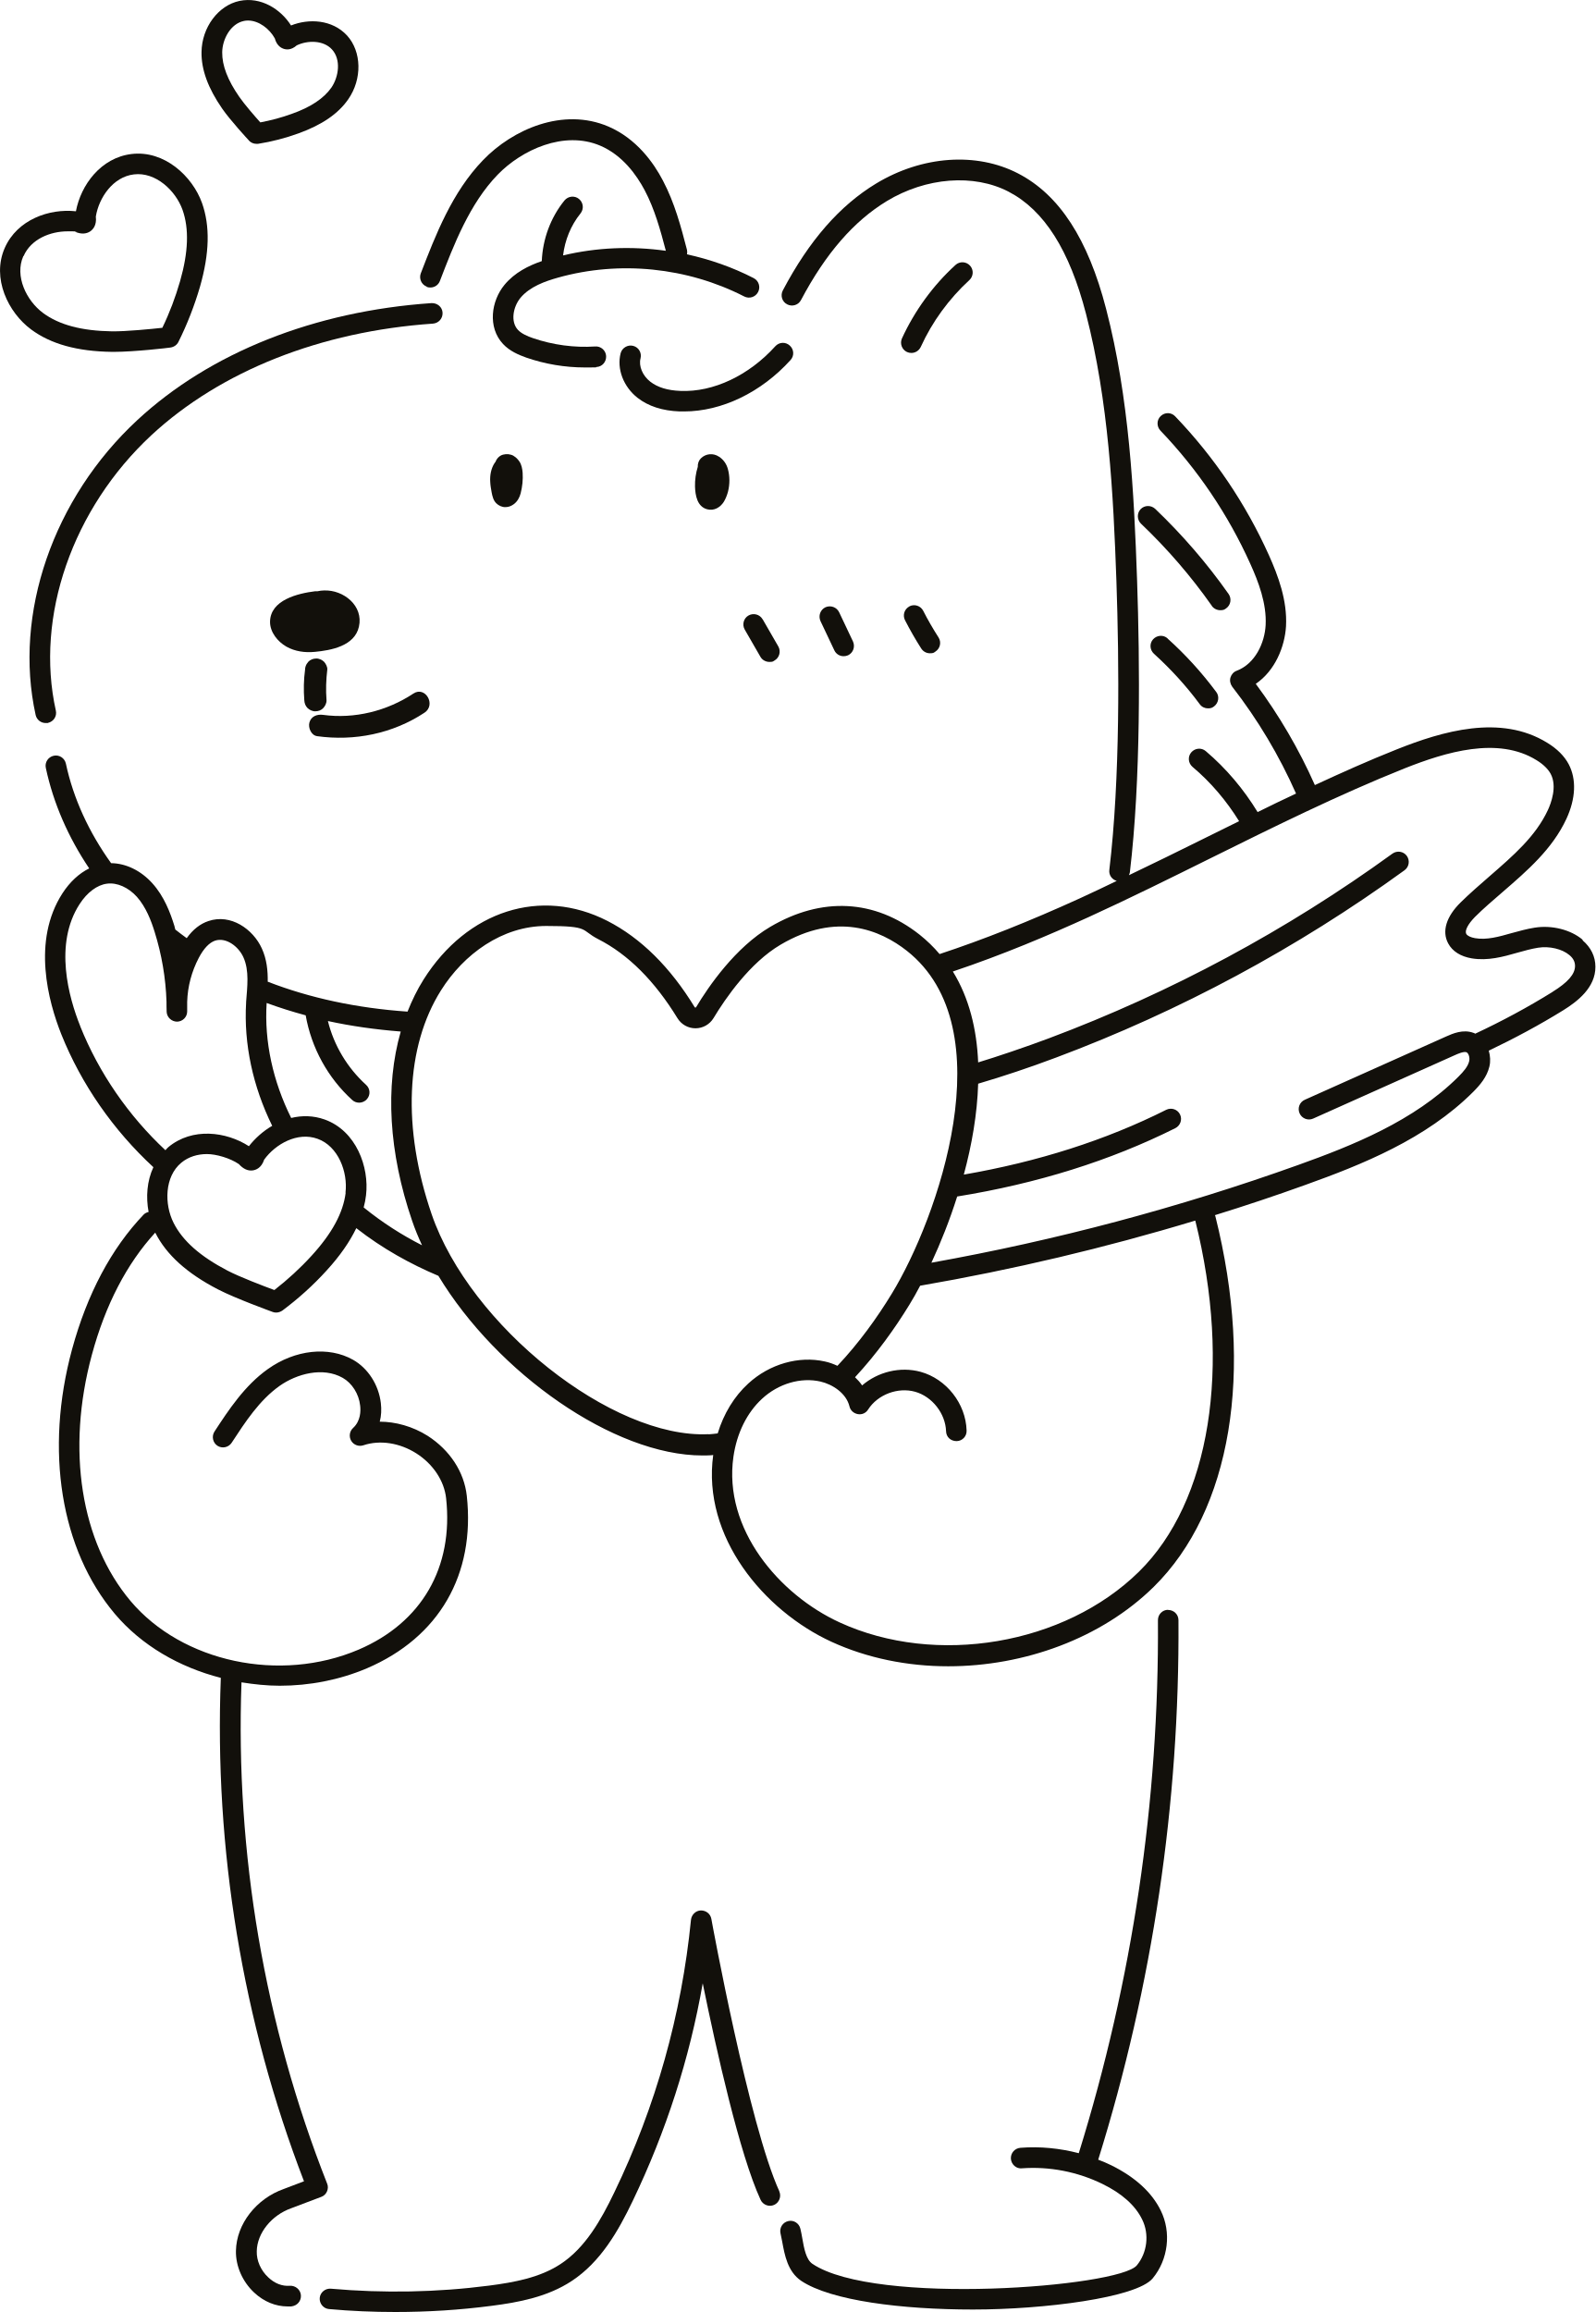
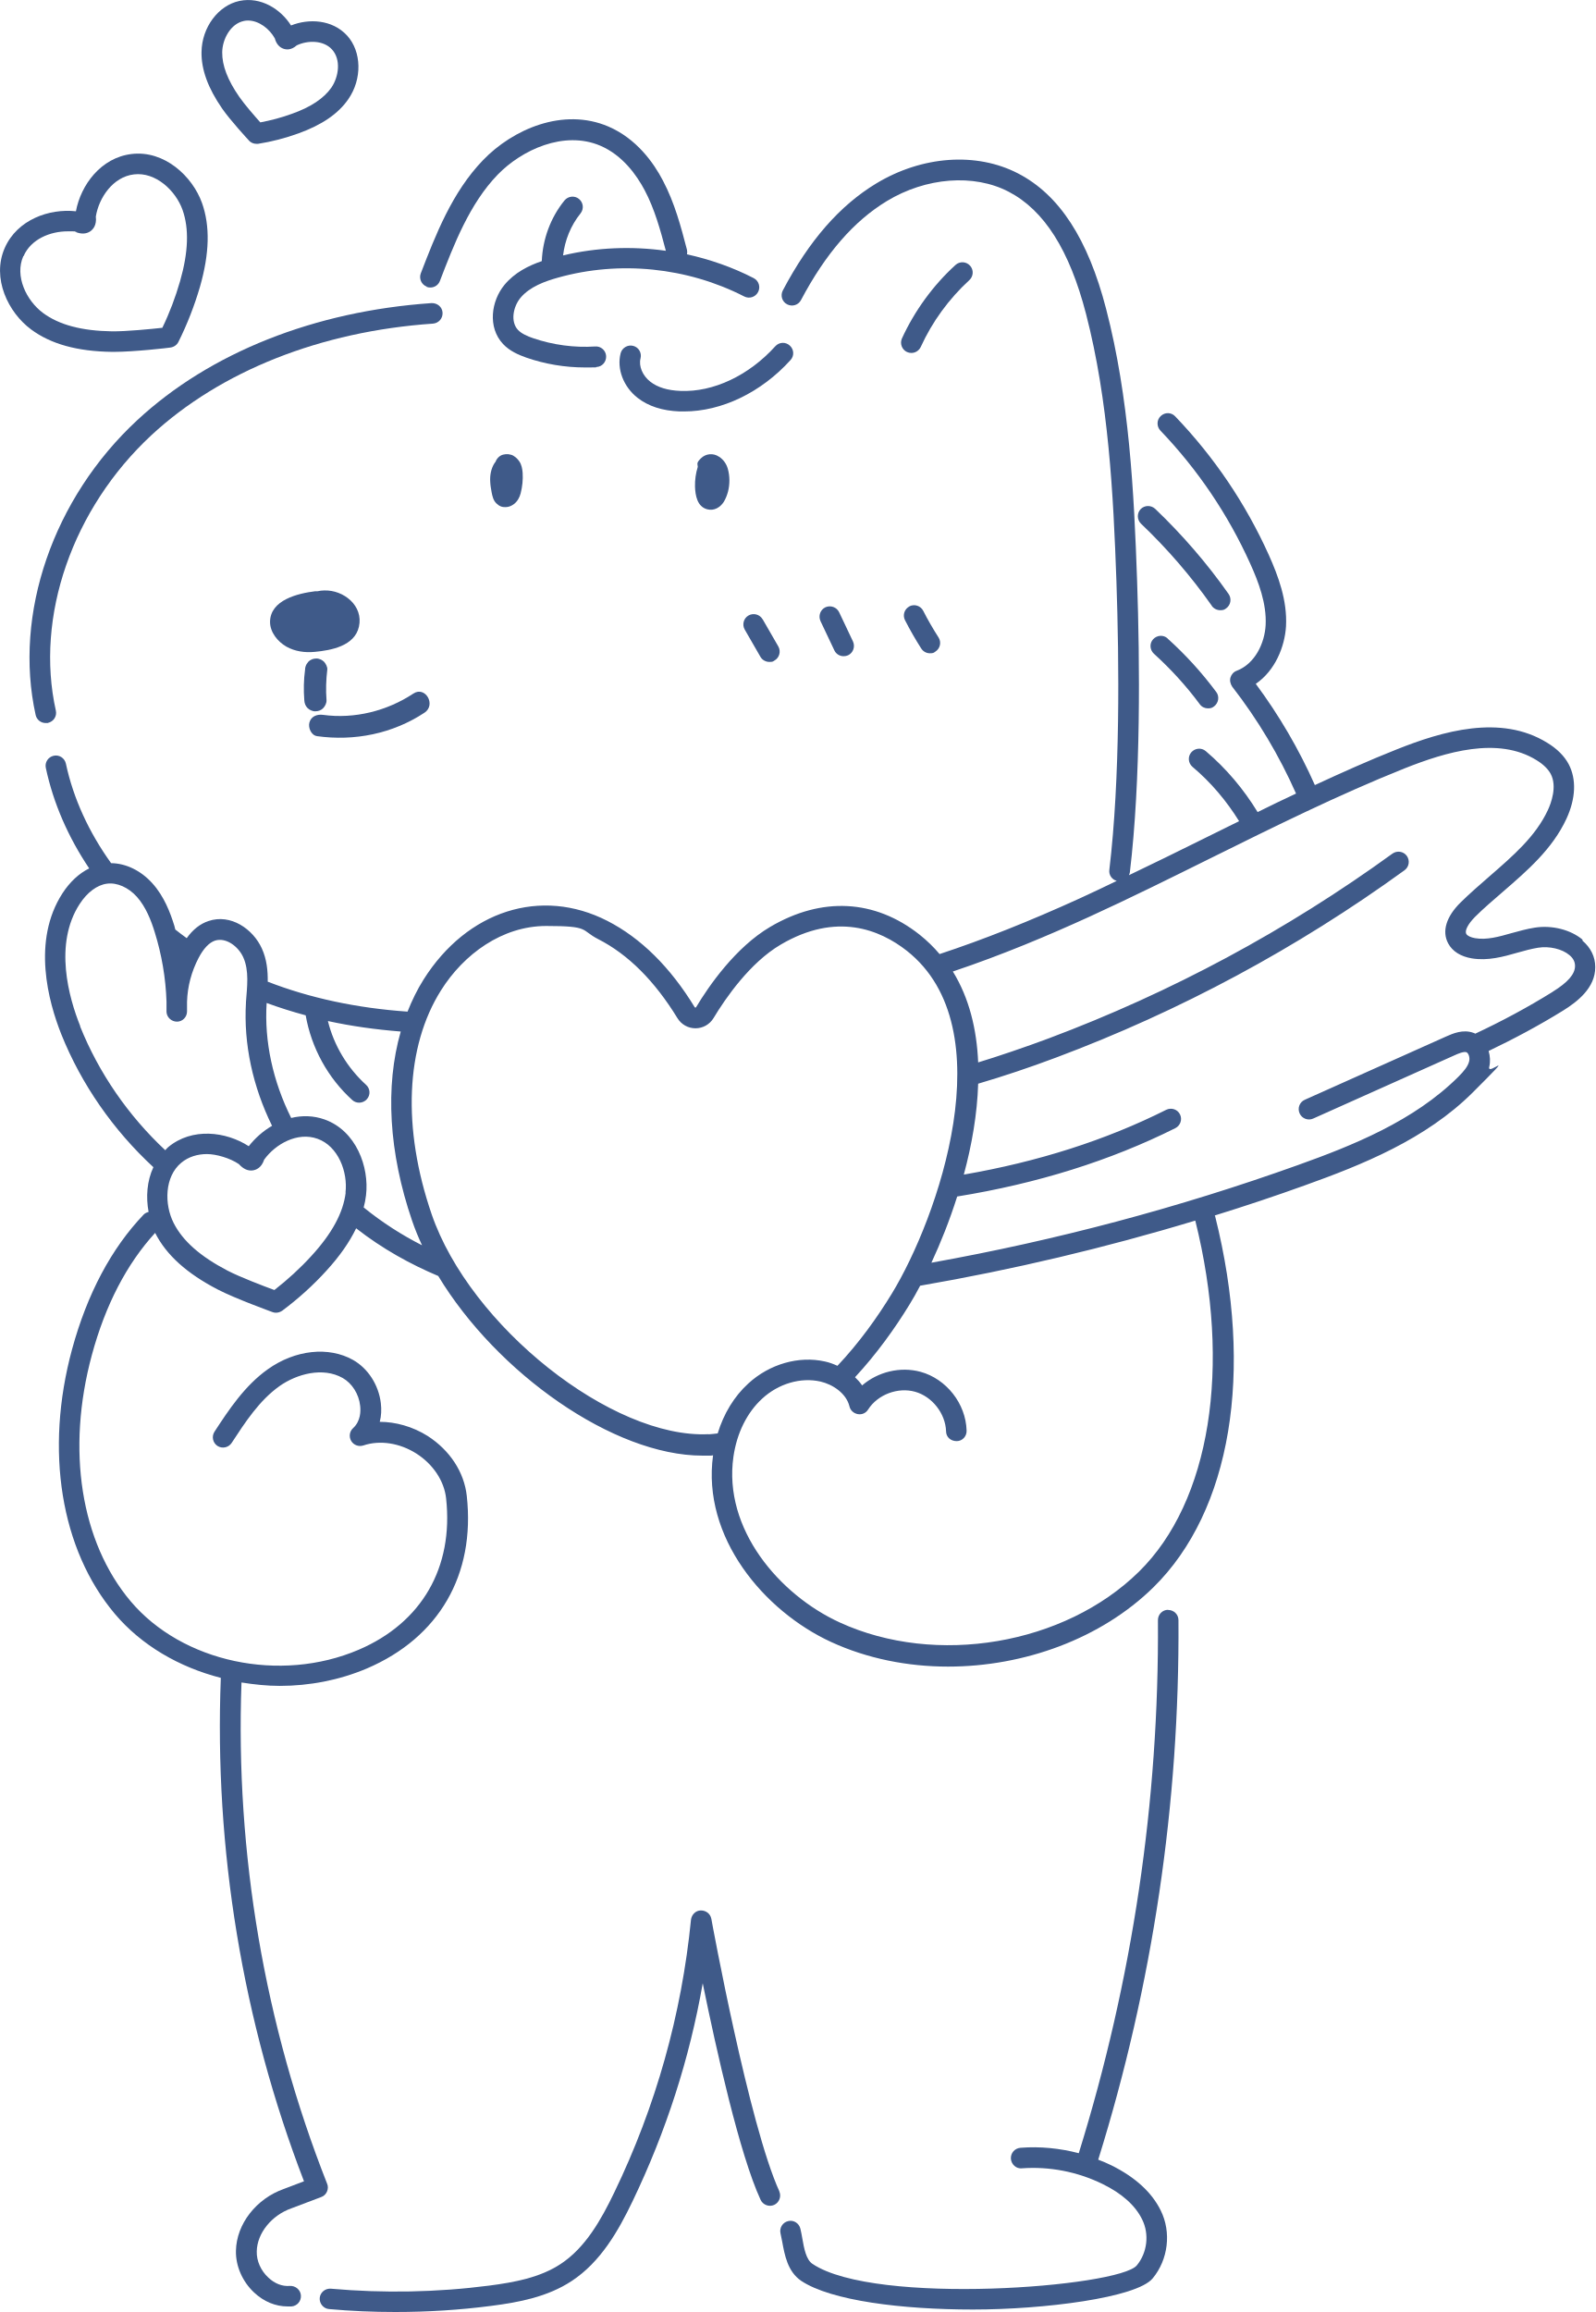
<svg xmlns="http://www.w3.org/2000/svg" id="Layer_1" version="1.1" viewBox="0 0 1033.9 1498.1">
  <defs>
    <style>
      .st0 {
-         fill: #12100b;
+         fill: #3f5a89;
      }
    </style>
  </defs>
-   <path class="st0" d="M72.5,228c.5,0,.9,0,1.4,0,13,0,35.5-2.6,36.5-2.8,2.2-.3,4.2-1.6,5.2-3.6,5.7-11.4,10.4-23.5,14-35.8,6.2-21.7,6.6-39.4,1.3-54.3-6.2-17.3-24.4-34.3-45.7-31.7-19.8,2.4-32.8,20-36,37.1-17.3-1.9-38,5.4-46.1,23.7-8.7,19.7,2.3,42,17.1,52.9,12.7,9.4,29.8,14.2,52.4,14.5ZM15.3,165.9c4.8-11,17.3-16,28.5-16s3.3.1,4.9.3c3.8,1.6,7.1,1.5,9.8-.3,1.7-1.2,4.3-3.9,3.6-9.6,2-12.2,11.1-25.7,24.7-27.3,14-1.7,27,10.4,31.5,23,4.3,12.2,3.8,27.3-1.6,46.2-3,10.4-6.8,20.5-11.5,30.2-7.2.8-23.5,2.4-32.6,2.3-19.7-.3-34.3-4.2-44.7-11.9-10.8-8-18.5-23.9-12.8-36.8Z" />
-   <path class="st0" d="M161.2,91c1.3,1.4,3.1,2.2,4.9,2.2.4,0,.7,0,1.1,0,8.9-1.4,17.8-3.7,26.3-6.8,15.2-5.5,25.7-12.7,32.2-22.1,9.1-13.1,8.7-30.9-.8-41.3-9.6-10.4-24.8-11.1-36.3-6.5-6.6-10.5-19.5-18.8-33.4-15.9-13.8,2.9-24.4,17.2-24.6,33.1-.2,11.4,4.2,23.4,13.4,36.7,5.1,7.4,16.7,20,17.2,20.5ZM157.9,13.6c.9-.2,1.9-.3,2.8-.3,7.1,0,14,5.4,17.4,11.6,1.1,4.1,3.5,5.9,5.4,6.6,1.8.7,5.1,1.2,8.8-2.1,7.1-3.4,17.3-3.4,22.8,2.6,6,6.5,4.5,17.6-.3,24.7-4.9,7-13.3,12.7-25.8,17.1-6.6,2.4-13.4,4.2-20.3,5.5-3.6-4-10.3-11.7-13.6-16.5-7.6-10.9-11.2-20.4-11.1-28.9.1-8.5,5.4-18.5,14-20.3Z" />
-   <path class="st0" d="M505.1,1420c-19.6-42.7-43.9-175.3-44.1-176.6-.6-3.3-3.4-5.5-6.8-5.5-3.3.1-6,2.7-6.4,6-6.1,61.5-22.8,121-49.7,176.7-8.6,17.9-18.8,35.9-34.8,46.4-13.3,8.8-30.1,11.9-46.3,14-33.9,4.4-68.5,5-102.6,2-3.6-.3-6.9,2.4-7.2,6s2.4,6.9,6,7.2c14.3,1.3,28.7,1.9,43,1.9,20.9,0,41.7-1.3,62.4-4,17.8-2.3,36.3-5.8,51.9-16.1,18.7-12.3,30.1-32.2,39.5-51.8,21.6-45,36.9-92.3,45.4-141.1,8.9,43.5,23.9,110.9,37.5,140.3,1.5,3.3,5.5,4.8,8.8,3.3,3.3-1.5,4.8-5.5,3.3-8.8Z" />
-   <path class="st0" d="M757,1043.1h0c-3.7,0-6.6,3-6.6,6.7.8,117.2-16.5,233.4-51.3,345.4-12.3-3.2-25.1-4.5-37.8-3.5-3.7.3-6.4,3.4-6.2,7.1.3,3.7,3.5,6.6,7.1,6.2,17.9-1.3,36,2.2,52.2,10.1,12.7,6.2,21.4,14,25.8,23.1,4.7,9.5,3.3,21.5-3.5,29.7-11.6,14-169.4,26.4-210.2-1-4.1-2.8-5.4-9.8-6.6-16.7-.4-2.1-.7-4.1-1.2-6-.8-3.6-4.4-5.9-7.9-5-3.6.8-5.8,4.4-5,7.9.4,1.7.7,3.6,1.1,5.4,1.6,8.7,3.5,19.4,12.3,25.4,19.3,12.9,65.4,18.6,111.3,18.6s106.1-7.6,116.5-20.2c10.1-12.2,12.2-29.9,5.2-44-5.8-11.8-16.6-21.6-31.9-29.2-2.8-1.4-5.7-2.6-8.6-3.7,35.3-113.3,52.8-230.9,52-349.6,0-3.7-3-6.6-6.7-6.6Z" />
-   <path class="st0" d="M756.7,413.7c-2.7-2.5-6.9-2.2-9.4.5-2.5,2.7-2.2,6.9.5,9.4,10.9,9.9,20.9,20.8,29.7,32.7,1.3,1.8,3.3,2.7,5.3,2.7s2.8-.4,4-1.3c2.9-2.2,3.6-6.4,1.4-9.3-9.3-12.5-19.9-24.2-31.5-34.6Z" />
-   <path class="st0" d="M785.3,392.6c1.3,1.8,3.4,2.8,5.5,2.8s2.7-.4,3.8-1.2c3-2.1,3.7-6.3,1.6-9.3-14-19.9-30-38.4-47.6-55.2-2.7-2.5-6.9-2.4-9.4.2s-2.4,6.9.2,9.4c17,16.2,32.4,34,45.9,53.2Z" />
-   <path class="st0" d="M1025.6,608.9c-7.7-6.5-19.9-9.6-31.1-7.8-5.1.8-10,2.2-14.8,3.5-8.4,2.4-16.3,4.6-23.8,3.3-2.8-.5-5-1.5-5.7-2.8-1.1-2.1,1.2-6.4,5.6-10.9,5.7-5.7,12.1-11.1,18.2-16.4,15.7-13.6,32-27.6,41.1-47.2,6.1-13.2,6.6-25.7,1.5-35.4-2.8-5.3-7.5-10-13.9-13.9-30.2-18.7-68-7.5-97.6,4.3-17.9,7.1-35.5,15-53,23.1-10.3-23.2-23.1-45.1-38.3-65.6,12.5-8.5,18.8-24,19.6-37.3.9-16.8-5.1-32.7-11.1-46.1-15-33.3-35.4-63.5-60.7-89.9-2.5-2.7-6.7-2.8-9.4-.2-2.7,2.5-2.7,6.8-.2,9.4,24.2,25.3,43.8,54.3,58.2,86.2,5.4,11.9,10.7,25.9,10,39.8-.6,11.5-6.7,25-18.7,29.6-2,.7-3.5,2.4-4.1,4.4s-.1,4.2,1.1,5.9c16.7,21.5,30.5,44.7,41.4,69.3-8.4,3.9-16.6,7.9-24.9,12-9.1-14.9-20.3-28.2-33.6-39.5-2.8-2.4-7-2-9.4.8-2.4,2.8-2,7,.8,9.4,12,10.1,22,22,30.2,35.2-8.3,4.1-16.5,8.1-24.7,12.2-15.3,7.6-31,15.3-46.7,22.8.2-.6.5-1.1.6-1.8,7.2-60.3,6.5-136.1,4.7-189-2-57.5-5.1-118.5-20.1-176.2-11.7-45.2-30.3-73.9-57-87.7-27-14-62.2-11.5-92,6.5-23.6,14.3-43.4,36.9-60.5,69.3-1.7,3.3-.5,7.3,2.8,9,3.3,1.7,7.3.5,9-2.8,16-30.2,34.2-51.1,55.6-64.1,25.4-15.4,56.4-17.8,78.9-6.1,23.1,12,39.5,37.9,50.2,79.2,14.6,56.4,17.7,116.6,19.7,173.3,1.8,52.5,2.5,127.6-4.6,187-.4,3.3,1.7,6.2,4.8,7.1-7.9,3.8-15.8,7.6-23.7,11.2-32.9,15-62.9,26.9-91.1,36.2-3.8-4.5-8.1-8.7-13-12.6-29-22.9-63.4-24.7-96.8-5-22.4,13.2-39.8,38.3-48.1,52.2h-.7c-15.9-26.1-35-45-56.7-56.1-43-22-90.9-6.7-119.1,38-4.1,6.5-7.5,13.5-10.4,20.8-33-2.3-63.3-8.8-90.6-19.4.1-7.1-.6-14.5-3.8-21.5-5.7-12.6-20.2-22.7-34.6-17.8-5.4,1.8-10.1,5.5-14.1,11.1-2.5-1.8-5-3.7-7.4-5.6-.2-.8-.4-1.6-.6-2.4-2.6-8.4-6.6-19.1-14.3-27.6-7.4-8.2-17.1-12.9-26.7-13-14.3-19.9-24.5-41.9-29.3-64.5-.8-3.6-4.3-5.9-7.9-5.1-3.6.8-5.9,4.3-5.1,7.9,4.9,23,14.6,45,28.1,65.1-6.5,3.2-12.5,8.7-17.3,16.1-20,30.9-9.1,70.4-.8,91.3,13,32.5,33.8,62.3,59.7,86.2-4.2,9-4.9,19.4-3.1,29-1.2.3-2.3.8-3.2,1.7-21,22-36.6,51.4-46.4,87.3-17.8,65.6-7.4,129.7,27.7,171.4,17.3,20.5,41.8,34.6,68.7,41.5-4.3,110.9,14,222.6,53.9,326.2l-12.9,4.9c-18,6.3-30.9,22.8-31.2,40.2-.2,9.8,4.2,19.9,11.8,27,6.3,5.9,13.9,9,21.7,9s1.6,0,2.5-.1c3.7-.3,6.4-3.5,6.1-7.2-.3-3.7-3.6-6.3-7.2-6.1-4.9.4-9.8-1.5-13.9-5.4-4.9-4.5-7.7-10.9-7.5-17,.2-11.7,9.6-23.4,22.5-27.9l19.3-7.3c1.7-.6,3-1.9,3.7-3.5.7-1.6.8-3.5.1-5.1-40.6-102.9-59.5-214.2-55.5-324.8,8.2,1.3,16.5,2.2,24.8,2.2,19.2,0,38.6-3.7,56.5-11.3,46.7-20,70.3-60.7,64.7-111.8-1.7-15.4-10.9-29.5-25.3-38.8-9.8-6.2-21-9.2-31.1-9.2,1-3.8,1.2-7.9.7-12.1-1.4-11.8-8.3-22.5-18-28-15.8-8.9-37.5-6.6-55.2,6-15.1,10.7-25.5,26.6-34.6,40.5-2,3.1-1.1,7.2,1.9,9.2,3.1,2,7.2,1.1,9.2-1.9,8.9-13.6,18-27.6,31.1-36.9,11.1-7.8,28-12.5,40.9-5.2,6,3.4,10.5,10.4,11.3,18,.4,3.4.4,9.9-4.6,14.5-2.3,2.1-2.8,5.6-1.2,8.3s4.9,3.9,7.9,2.9c10.7-3.6,23.6-1.6,34.4,5.3,10.8,6.9,18,17.8,19.2,29,4.9,44.8-15.8,80.6-56.7,98.1-50.8,21.7-114.3,8.2-147.8-31.5-32.3-38.4-41.7-98-25.1-159.4,8.8-32.6,22.7-59.2,41.1-79.3,0,0,0,.2.1.2,7.2,14.2,20.5,26.2,40.6,36.6,11.4,5.9,34.4,14.2,35.4,14.6.7.3,1.5.4,2.3.4,1.4,0,2.8-.5,4-1.3,10.3-7.7,20-16.4,28.7-26,8.6-9.4,14.9-18.5,19.2-27.4,17,13.3,35.2,23.3,53.2,30.9,38,62.9,113.6,116.4,171.2,116.4,1.6,0,3.1,0,4.7-.1.7,0,1.4-.1,2.2-.2-7.3,53,32.9,100.9,76.6,121,23.3,10.7,49.4,15.9,75.7,15.9,49.3,0,99.2-18.1,133.1-51.4,50.3-49.5,65.3-139.3,40-240.3,0-.2-.2-.4-.3-.6,19.7-6.1,39.2-12.6,58.6-19.6,36.5-13.1,78.1-29.6,108.8-60.3,4.5-4.5,8.9-9.7,10.5-16.4.8-3.3.6-6.9-.4-10.3,16.5-7.9,32.8-16.6,48.3-26.2,9-5.6,20.9-14.6,20.8-28.2,0-6.6-2.9-12.5-8.3-17.1ZM52,664.9c-7.4-18.4-17.2-53.2-.4-79.1,4.9-7.6,11.4-12.4,17.7-13.2,6.5-.9,13.9,2.4,19.4,8.5,5.9,6.6,9.3,15.6,11.5,22.7,4.6,14.7,7.2,29.9,7.7,45.2,0,2.2,0,4.4.1,6.7.2,3.6,3.3,6.3,6.8,6.3,3.6-.1,6.5-3,6.5-6.6,0-2.1,0-4.2,0-6.3.3-9.9,2.9-19.6,7.5-28.4,3.2-6.1,6.8-9.9,10.6-11.2,7.1-2.3,15.1,3.7,18.3,10.7,4,8.7,2.5,19.4,1.8,29,0,.1,0,.3,0,.4-1.6,26.9,4.4,54.5,16.9,79.9-5.9,3.4-11.1,8.1-15.1,13.2-14.7-9.5-36.7-12.3-52.2.6-.7.6-1.3,1.3-1.9,2-23.9-22.3-43.1-50.1-55.2-80.3ZM224,772.9c-1.6,12.9-8.8,26.3-22.2,40.9-7.3,8-15.4,15.4-24,22.1-6.8-2.5-22.3-8.4-30.4-12.6-17.6-9.2-29-19.2-34.9-30.9-6.1-12.1-5.9-30,5-39,4.7-3.9,10.6-5.6,16.6-5.6s15,2.6,20.7,6.5c2.8,3.1,5.8,4.5,8.9,4.1,2.1-.3,5.7-1.5,7.5-7,7.3-10.1,21.6-18.2,34.6-13.5,13.4,4.8,19.7,21.5,18.1,34.9ZM235.7,782.3c.7-2.6,1.2-5.2,1.5-7.8,2.2-18.3-6.4-41.8-26.8-49.1-7.3-2.6-14.7-2.7-21.7-1-11.8-23.7-17.5-49.5-15.9-74.5,8.2,3,16.7,5.7,25.3,8,3.7,21.1,14.4,40.6,30.2,54.9,1.3,1.2,2.9,1.7,4.5,1.7s3.6-.7,4.9-2.2c2.5-2.7,2.3-6.9-.5-9.4-12.1-11-20.8-25.5-24.7-41.3,15.1,3.3,30.8,5.5,47.2,6.8-10.2,35.5-7.8,78.4,7.4,122.7,1.8,5.3,4,10.6,6.4,15.8-13-6.6-25.7-14.7-37.8-24.5ZM459.2,929.3c-62.4,3.1-154.6-70-179.5-142.6-19.1-55.7-16.9-108.5,6.1-145,14.7-23.4,39.6-41.7,68.2-41.7s22.1,2.6,33.6,8.5c19.5,9.9,36.7,27.2,51.4,51.2,2.5,4.1,6.9,6.6,11.7,6.6h0c4.8,0,9.2-2.5,11.7-6.6,7.7-12.8,23.6-35.9,43.5-47.6,36.3-21.4,64.5-9.6,81.8,4,63.6,50.2,19.9,173.6-9.8,222.2-9.4,15.4-21.2,31.9-35.2,46.7-2.6-1.2-5.3-2.2-8.1-2.8-16.9-3.8-35.9,1.6-49.7,14.3-9.1,8.3-15.9,19.5-19.8,32.3-1.9.2-3.9.5-5.9.6ZM738.1,1018.4c-48.2,47.4-131.6,61.5-193.9,32.9-39.3-18-75.6-60.7-68.9-107.4,2.2-15.3,8.8-28.6,18.6-37.6,10.6-9.8,25.1-14,37.8-11.1,7.8,1.8,16.7,7.5,18.8,16.1.6,2.6,2.7,4.5,5.4,5,2.7.5,5.3-.7,6.7-3,6.2-9.7,19.3-14.6,30.4-11.5,11.1,3.1,19.7,14.1,20.1,25.6.1,3.7,2.9,6.4,6.9,6.4,3.7-.1,6.6-3.2,6.4-6.9-.5-17.4-13.1-33.4-29.8-38-13.2-3.6-27.7,0-37.9,8.8-1.3-1.9-2.9-3.7-4.6-5.3,14-15.1,25.9-31.7,35.3-47.1,2.3-3.7,4.6-7.8,6.9-12.2,60.2-10.4,119.8-24.5,178.3-42.2,23.7,94.9,9.7,182.1-36.5,227.5ZM1006,642.8c-16.1,10-32.9,19-50,27-.3-.2-.6-.4-1-.5-6.9-2.6-13.7.5-17.8,2.3l-91.6,41c-3.4,1.5-4.9,5.4-3.4,8.8,1.5,3.4,5.5,4.9,8.8,3.4l91.6-41c2.2-1,5.9-2.6,7.7-2,1.3.5,2.4,3.3,1.8,5.8-.8,3.4-3.4,6.5-7,10.1-28.8,28.7-68.7,44.6-103.9,57.2-77.3,27.7-156.8,48.8-237.6,63.3,6-12.9,11.8-27.4,16.7-42.9,51.9-8.4,99.2-23.2,141.4-44.3,3.3-1.7,4.6-5.7,3-8.9-1.6-3.3-5.6-4.6-8.9-3-39.2,19.7-83.2,33.7-131.2,42,5.2-19.2,8.7-39.3,9.3-58.9,16.3-4.8,33.1-10.4,50.4-16.9,80.4-30.1,156.4-71,225.9-121.4,3-2.2,3.6-6.3,1.5-9.3-2.2-3-6.3-3.6-9.3-1.5-68.5,49.7-143.5,90-222.7,119.7-14.9,5.6-34.8,12.3-45.8,15.6-.9-21.4-5.8-41.7-16.4-58.9,32.5-10.9,62.4-23.6,88.3-35.4,26.5-12.1,53.1-25.3,78.7-38,40.8-20.2,82.9-41.1,125.7-58.2,26.7-10.6,60.5-20.9,85.6-5.3,4.4,2.7,7.4,5.7,9.1,8.8,4.4,8.2.2,19.2-1.8,23.5-7.9,17-22.4,29.5-37.7,42.8-6.3,5.5-12.8,11.1-18.9,17.1-9.3,9.2-12.2,18.7-8,26.5,2.7,5.1,8.1,8.5,15.3,9.7,10.4,1.7,20.2-1,29.6-3.7,4.6-1.3,9-2.5,13.3-3.2,7.4-1.2,15.7.8,20.4,4.8,2.4,2,3.6,4.3,3.6,7,0,5.3-4.6,10.6-14.6,16.8Z" />
-   <path class="st0" d="M589.4,392.9c-3.3,1.7-4.6,5.7-2.9,9,3.2,6.2,6.7,12.4,10.5,18.3,1.3,2,3.4,3.1,5.6,3.1s2.5-.3,3.6-1.1c3.1-2,4-6.1,2-9.2-3.6-5.6-6.9-11.3-9.9-17.2-1.7-3.3-5.7-4.6-9-2.9Z" />
-   <path class="st0" d="M546.8,425.2c.9,0,1.9-.2,2.8-.6,3.3-1.6,4.7-5.5,3.2-8.9l-9-19c-1.6-3.3-5.5-4.7-8.9-3.2-3.3,1.6-4.7,5.5-3.2,8.9l9,19c1.1,2.4,3.5,3.8,6,3.8Z" />
-   <path class="st0" d="M494.2,401.3c-1.8-3.2-5.9-4.3-9.1-2.5-3.2,1.8-4.3,5.9-2.5,9.1l10.2,17.7c1.2,2.1,3.5,3.3,5.8,3.3s2.3-.3,3.3-.9c3.2-1.8,4.3-5.9,2.5-9.1l-10.2-17.7Z" />
-   <path class="st0" d="M465.9,295.9c-3.7-2.5-8.6-2-11.7,1.1-1.4,1.4-2.1,3.4-2,5.5-1.3,4.1-1.9,8.5-1.8,12.8.2,5.7,1.4,13,7.9,14.7,4.4,1.2,8.5-1.2,10.8-4.9,1.2-2,2.1-4.3,2.7-6.6,1.2-4.8,1.2-9.9-.1-14.6-.9-3.3-2.8-6-5.6-7.9Z" />
-   <path class="st0" d="M332.9,295.4c-2.1-1.2-4.6-1.4-6.9-.8-2.3.6-4.1,2.5-4.9,4.7-.2.2-.3.4-.5.6-2.4,3.6-3.2,8.2-2.9,12.4.1,2.2.5,4.5.9,6.7.5,2.6,1.1,5.2,3,7.1,1.5,1.5,3.8,2.6,6,2.5,2.1,0,3.9-.8,5.5-2,2.2-1.7,3.6-4.2,4.3-6.9,1.1-4.3,1.6-8.9,1.3-13.3-.2-2.6-.7-5.4-2.2-7.5-1-1.4-2.1-2.6-3.7-3.5Z" />
-   <path class="st0" d="M203.9,422.4c10.7-1,25.9-3.8,28.7-16.3,3.1-13.6-10-24-22.6-23.5-1.4,0-2.8.2-4.2.5-.5,0-1,0-1.5,0-11.2,1.4-29.2,5.6-29.3,19.9,0,6.7,5,12.8,10.6,16,5.5,3.1,12,4,18.2,3.4Z" />
+   <path class="st0" d="M72.5,228h1.4c13,0,35.5-2.6,36.5-2.8,2.2-.3,4.2-1.6,5.2-3.6,5.7-11.4,10.4-23.5,14-35.8,6.2-21.7,6.6-39.4,1.3-54.3-6.2-17.3-24.4-34.3-45.7-31.7-19.8,2.4-32.8,20-36,37.1-17.3-1.9-38,5.4-46.1,23.7-8.7,19.7,2.3,42,17.1,52.9,12.7,9.4,29.8,14.2,52.4,14.5h-.1ZM15.3,165.9c4.8-11,17.3-16,28.5-16s3.3.1,4.9.3c3.8,1.6,7.1,1.5,9.8-.3,1.7-1.2,4.3-3.9,3.6-9.6,2-12.2,11.1-25.7,24.7-27.3,14-1.7,27,10.4,31.5,23,4.3,12.2,3.8,27.3-1.6,46.2-3,10.4-6.8,20.5-11.5,30.2-7.2.8-23.5,2.4-32.6,2.3-19.7-.3-34.3-4.2-44.7-11.9-10.8-8-18.5-23.9-12.8-36.8h.2Z" />
+   <path class="st0" d="M161.2,91c1.3,1.4,3.1,2.2,4.9,2.2h1.1c8.9-1.4,17.8-3.7,26.3-6.8,15.2-5.5,25.7-12.7,32.2-22.1,9.1-13.1,8.7-30.9-.8-41.3-9.6-10.4-24.8-11.1-36.3-6.5-6.6-10.5-19.5-18.8-33.4-15.9-13.8,2.9-24.4,17.2-24.6,33.1-.2,11.4,4.2,23.4,13.4,36.7,5.1,7.4,16.7,20,17.2,20.5h0ZM157.9,13.6c.9-.2,1.9-.3,2.8-.3,7.1,0,14,5.4,17.4,11.6,1.1,4.1,3.5,5.9,5.4,6.6,1.8.7,5.1,1.2,8.8-2.1,7.1-3.4,17.3-3.4,22.8,2.6,6,6.5,4.5,17.6-.3,24.7-4.9,7-13.3,12.7-25.8,17.1-6.6,2.4-13.4,4.2-20.3,5.5-3.6-4-10.3-11.7-13.6-16.5-7.6-10.9-11.2-20.4-11.1-28.9.1-8.5,5.4-18.5,14-20.3h0Z" />
+   <path class="st0" d="M505.1,1420c-19.6-42.7-43.9-175.3-44.1-176.6-.6-3.3-3.4-5.5-6.8-5.5-3.3,0-6,2.7-6.4,6-6.1,61.5-22.8,121-49.7,176.7-8.6,17.9-18.8,35.9-34.8,46.4-13.3,8.8-30.1,11.9-46.3,14-33.9,4.4-68.5,5-102.6,2-3.6-.3-6.9,2.4-7.2,6s2.4,6.9,6,7.2c14.3,1.3,28.7,1.9,43,1.9,20.9,0,41.7-1.3,62.4-4,17.8-2.3,36.3-5.8,51.9-16.1,18.7-12.3,30.1-32.2,39.5-51.8,21.6-45,36.9-92.3,45.4-141.1,8.9,43.5,23.9,110.9,37.5,140.3,1.5,3.3,5.5,4.8,8.8,3.3s4.8-5.5,3.3-8.8h.1Z" />
+   <path class="st0" d="M757,1043.1h0c-3.7,0-6.6,3-6.6,6.7.8,117.2-16.5,233.4-51.3,345.4-12.3-3.2-25.1-4.5-37.8-3.5-3.7.3-6.4,3.4-6.2,7.1.3,3.7,3.5,6.6,7.1,6.2,17.9-1.3,36,2.2,52.2,10.1,12.7,6.2,21.4,14,25.8,23.1,4.7,9.5,3.3,21.5-3.5,29.7-11.6,14-169.4,26.4-210.2-1-4.1-2.8-5.4-9.8-6.6-16.7-.4-2.1-.7-4.1-1.2-6-.8-3.6-4.4-5.9-7.9-5-3.6.8-5.8,4.4-5,7.9.4,1.7.7,3.6,1.1,5.4,1.6,8.7,3.5,19.4,12.3,25.4,19.3,12.9,65.4,18.6,111.3,18.6s106.1-7.6,116.5-20.2c10.1-12.2,12.2-29.9,5.2-44-5.8-11.8-16.6-21.6-31.9-29.2-2.8-1.4-5.7-2.6-8.6-3.7,35.3-113.3,52.8-230.9,52-349.6,0-3.7-3-6.6-6.7-6.6h0Z" />
+   <path class="st0" d="M756.7,413.7c-2.7-2.5-6.9-2.2-9.4.5s-2.2,6.9.5,9.4c10.9,9.9,20.9,20.8,29.7,32.7,1.3,1.8,3.3,2.7,5.3,2.7s2.8-.4,4-1.3c2.9-2.2,3.6-6.4,1.4-9.3-9.3-12.5-19.9-24.2-31.5-34.6h0Z" />
+   <path class="st0" d="M785.3,392.6c1.3,1.8,3.4,2.8,5.5,2.8s2.7-.4,3.8-1.2c3-2.1,3.7-6.3,1.6-9.3-14-19.9-30-38.4-47.6-55.2-2.7-2.5-6.9-2.4-9.4.2s-2.4,6.9.2,9.4c17,16.2,32.4,34,45.9,53.2h0Z" />
+   <path class="st0" d="M1025.6,608.9c-7.7-6.5-19.9-9.6-31.1-7.8-5.1.8-10,2.2-14.8,3.5-8.4,2.4-16.3,4.6-23.8,3.3-2.8-.5-5-1.5-5.7-2.8-1.1-2.1,1.2-6.4,5.6-10.9,5.7-5.7,12.1-11.1,18.2-16.4,15.7-13.6,32-27.6,41.1-47.2,6.1-13.2,6.6-25.7,1.5-35.4-2.8-5.3-7.5-10-13.9-13.9-30.2-18.7-68-7.5-97.6,4.3-17.9,7.1-35.5,15-53,23.1-10.3-23.2-23.1-45.1-38.3-65.6,12.5-8.5,18.8-24,19.6-37.3.9-16.8-5.1-32.7-11.1-46.1-15-33.3-35.4-63.5-60.7-89.9-2.5-2.7-6.7-2.8-9.4-.2-2.7,2.5-2.7,6.8-.2,9.4,24.2,25.3,43.8,54.3,58.2,86.2,5.4,11.9,10.7,25.9,10,39.8-.6,11.5-6.7,25-18.7,29.6-2,.7-3.5,2.4-4.1,4.4s0,4.2,1.1,5.9c16.7,21.5,30.5,44.7,41.4,69.3-8.4,3.9-16.6,7.9-24.9,12-9.1-14.9-20.3-28.2-33.6-39.5-2.8-2.4-7-2-9.4.8s-2,7,.8,9.4c12,10.1,22,22,30.2,35.2-8.3,4.1-16.5,8.1-24.7,12.2-15.3,7.6-31,15.3-46.7,22.8.2-.6.5-1.1.6-1.8,7.2-60.3,6.5-136.1,4.7-189-2-57.5-5.1-118.5-20.1-176.2-11.7-45.2-30.3-73.9-57-87.7-27-14-62.2-11.5-92,6.5-23.6,14.3-43.4,36.9-60.5,69.3-1.7,3.3-.5,7.3,2.8,9s7.3.5,9-2.8c16-30.2,34.2-51.1,55.6-64.1,25.4-15.4,56.4-17.8,78.9-6.1,23.1,12,39.5,37.9,50.2,79.2,14.6,56.4,17.7,116.6,19.7,173.3,1.8,52.5,2.5,127.6-4.6,187-.4,3.3,1.7,6.2,4.8,7.1-7.9,3.8-15.8,7.6-23.7,11.2-32.9,15-62.9,26.9-91.1,36.2-3.8-4.5-8.1-8.7-13-12.6-29-22.9-63.4-24.7-96.8-5-22.4,13.2-39.8,38.3-48.1,52.2h-.7c-15.9-26.1-35-45-56.7-56.1-43-22-90.9-6.7-119.1,38-4.1,6.5-7.5,13.5-10.4,20.8-33-2.3-63.3-8.8-90.6-19.4.1-7.1-.6-14.5-3.8-21.5-5.7-12.6-20.2-22.7-34.6-17.8-5.4,1.8-10.1,5.5-14.1,11.1-2.5-1.8-5-3.7-7.4-5.6-.2-.8-.4-1.6-.6-2.4-2.6-8.4-6.6-19.1-14.3-27.6-7.4-8.2-17.1-12.9-26.7-13-14.3-19.9-24.5-41.9-29.3-64.5-.8-3.6-4.3-5.9-7.9-5.1-3.6.8-5.9,4.3-5.1,7.9,4.9,23,14.6,45,28.1,65.1-6.5,3.2-12.5,8.7-17.3,16.1-20,30.9-9.1,70.4-.8,91.3,13,32.5,33.8,62.3,59.7,86.2-4.2,9-4.9,19.4-3.1,29-1.2.3-2.3.8-3.2,1.7-21,22-36.6,51.4-46.4,87.3-17.8,65.6-7.4,129.7,27.7,171.4,17.3,20.5,41.8,34.6,68.7,41.5-4.3,110.9,14,222.6,53.9,326.2l-12.9,4.9c-18,6.3-30.9,22.8-31.2,40.2-.2,9.8,4.2,19.9,11.8,27,6.3,5.9,13.9,9,21.7,9s1.6,0,2.5,0c3.7-.3,6.4-3.5,6.1-7.2-.3-3.7-3.6-6.3-7.2-6.1-4.9.4-9.8-1.5-13.9-5.4-4.9-4.5-7.7-10.9-7.5-17,.2-11.7,9.6-23.4,22.5-27.9l19.3-7.3c1.7-.6,3-1.9,3.7-3.5s.8-3.5.1-5.1c-40.6-102.9-59.5-214.2-55.5-324.8,8.2,1.3,16.5,2.2,24.8,2.2,19.2,0,38.6-3.7,56.5-11.3,46.7-20,70.3-60.7,64.7-111.8-1.7-15.4-10.9-29.5-25.3-38.8-9.8-6.2-21-9.2-31.1-9.2,1-3.8,1.2-7.9.7-12.1-1.4-11.8-8.3-22.5-18-28-15.8-8.9-37.5-6.6-55.2,6-15.1,10.7-25.5,26.6-34.6,40.5-2,3.1-1.1,7.2,1.9,9.2,3.1,2,7.2,1.1,9.2-1.9,8.9-13.6,18-27.6,31.1-36.9,11.1-7.8,28-12.5,40.9-5.2,6,3.4,10.5,10.4,11.3,18,.4,3.4.4,9.9-4.6,14.5-2.3,2.1-2.8,5.6-1.2,8.3s4.9,3.9,7.9,2.9c10.7-3.6,23.6-1.6,34.4,5.3,10.8,6.9,18,17.8,19.2,29,4.9,44.8-15.8,80.6-56.7,98.1-50.8,21.7-114.3,8.2-147.8-31.5-32.3-38.4-41.7-98-25.1-159.4,8.8-32.6,22.7-59.2,41.1-79.3,0,0,0,.2,0,.2,7.2,14.2,20.5,26.2,40.6,36.6,11.4,5.9,34.4,14.2,35.4,14.6.7.3,1.5.4,2.3.4,1.4,0,2.8-.5,4-1.3,10.3-7.7,20-16.4,28.7-26,8.6-9.4,14.9-18.5,19.2-27.4,17,13.3,35.2,23.3,53.2,30.9,38,62.9,113.6,116.4,171.2,116.4s3.1,0,4.7,0c.7,0,1.4,0,2.2-.2-7.3,53,32.9,100.9,76.6,121,23.3,10.7,49.4,15.9,75.7,15.9,49.3,0,99.2-18.1,133.1-51.4,50.3-49.5,65.3-139.3,40-240.3,0-.2-.2-.4-.3-.6,19.7-6.1,39.2-12.6,58.6-19.6,36.5-13.1,78.1-29.6,108.8-60.3s8.9-9.7,10.5-16.4c.8-3.3.6-6.9-.4-10.3,16.5-7.9,32.8-16.6,48.3-26.2,9-5.6,20.9-14.6,20.8-28.2,0-6.6-2.9-12.5-8.3-17.1v-.4ZM52,664.9c-7.4-18.4-17.2-53.2-.4-79.1,4.9-7.6,11.4-12.4,17.7-13.2,6.5-.9,13.9,2.4,19.4,8.5,5.9,6.6,9.3,15.6,11.5,22.7,4.6,14.7,7.2,29.9,7.7,45.2,0,2.2,0,4.4,0,6.7.2,3.6,3.3,6.3,6.8,6.3,3.6,0,6.5-3,6.5-6.6v-6.3c.3-9.9,2.9-19.6,7.5-28.4,3.2-6.1,6.8-9.9,10.6-11.2,7.1-2.3,15.1,3.7,18.3,10.7,4,8.7,2.5,19.4,1.8,29v.4c-1.6,26.9,4.4,54.5,16.9,79.9-5.9,3.4-11.1,8.1-15.1,13.2-14.7-9.5-36.7-12.3-52.2.6-.7.6-1.3,1.3-1.9,2-23.9-22.3-43.1-50.1-55.2-80.3h0ZM224,772.9c-1.6,12.9-8.8,26.3-22.2,40.9-7.3,8-15.4,15.4-24,22.1-6.8-2.5-22.3-8.4-30.4-12.6-17.6-9.2-29-19.2-34.9-30.9-6.1-12.1-5.9-30,5-39,4.7-3.9,10.6-5.6,16.6-5.6s15,2.6,20.7,6.5c2.8,3.1,5.8,4.5,8.9,4.1,2.1-.3,5.7-1.5,7.5-7,7.3-10.1,21.6-18.2,34.6-13.5,13.4,4.8,19.7,21.5,18.1,34.9h.1ZM235.7,782.3c.7-2.6,1.2-5.2,1.5-7.8,2.2-18.3-6.4-41.8-26.8-49.1-7.3-2.6-14.7-2.7-21.7-1-11.8-23.7-17.5-49.5-15.9-74.5,8.2,3,16.7,5.7,25.3,8,3.7,21.1,14.4,40.6,30.2,54.9,1.3,1.2,2.9,1.7,4.5,1.7s3.6-.7,4.9-2.2c2.5-2.7,2.3-6.9-.5-9.4-12.1-11-20.8-25.5-24.7-41.3,15.1,3.3,30.8,5.5,47.2,6.8-10.2,35.5-7.8,78.4,7.4,122.7,1.8,5.3,4,10.6,6.4,15.8-13-6.6-25.7-14.7-37.8-24.5h0ZM459.2,929.3c-62.4,3.1-154.6-70-179.5-142.6-19.1-55.7-16.9-108.5,6.1-145,14.7-23.4,39.6-41.7,68.2-41.7s22.1,2.6,33.6,8.5c19.5,9.9,36.7,27.2,51.4,51.2,2.5,4.1,6.9,6.6,11.7,6.6h0c4.8,0,9.2-2.5,11.7-6.6,7.7-12.8,23.6-35.9,43.5-47.6,36.3-21.4,64.5-9.6,81.8,4,63.6,50.2,19.9,173.6-9.8,222.2-9.4,15.4-21.2,31.9-35.2,46.7-2.6-1.2-5.3-2.2-8.1-2.8-16.9-3.8-35.9,1.6-49.7,14.3-9.1,8.3-15.9,19.5-19.8,32.3-1.9.2-3.9.5-5.9.6h0ZM738.1,1018.4c-48.2,47.4-131.6,61.5-193.9,32.9-39.3-18-75.6-60.7-68.9-107.4,2.2-15.3,8.8-28.6,18.6-37.6,10.6-9.8,25.1-14,37.8-11.1,7.8,1.8,16.7,7.5,18.8,16.1.6,2.6,2.7,4.5,5.4,5s5.3-.7,6.7-3c6.2-9.7,19.3-14.6,30.4-11.5,11.1,3.1,19.7,14.1,20.1,25.6,0,3.7,2.9,6.4,6.9,6.4,3.7,0,6.6-3.2,6.4-6.9-.5-17.4-13.1-33.4-29.8-38-13.2-3.6-27.7,0-37.9,8.8-1.3-1.9-2.9-3.7-4.6-5.3,14-15.1,25.9-31.7,35.3-47.1,2.3-3.7,4.6-7.8,6.9-12.2,60.2-10.4,119.8-24.5,178.3-42.2,23.7,94.9,9.7,182.1-36.5,227.5h0ZM1006,642.8c-16.1,10-32.9,19-50,27-.3-.2-.6-.4-1-.5-6.9-2.6-13.7.5-17.8,2.3l-91.6,41c-3.4,1.5-4.9,5.4-3.4,8.8,1.5,3.4,5.5,4.9,8.8,3.4l91.6-41c2.2-1,5.9-2.6,7.7-2,1.3.5,2.4,3.3,1.8,5.8-.8,3.4-3.4,6.5-7,10.1-28.8,28.7-68.7,44.6-103.9,57.2-77.3,27.7-156.8,48.8-237.6,63.3,6-12.9,11.8-27.4,16.7-42.9,51.9-8.4,99.2-23.2,141.4-44.3,3.3-1.7,4.6-5.7,3-8.9-1.6-3.3-5.6-4.6-8.9-3-39.2,19.7-83.2,33.7-131.2,42,5.2-19.2,8.7-39.3,9.3-58.9,16.3-4.8,33.1-10.4,50.4-16.9,80.4-30.1,156.4-71,225.9-121.4,3-2.2,3.6-6.3,1.5-9.3-2.2-3-6.3-3.6-9.3-1.5-68.5,49.7-143.5,90-222.7,119.7-14.9,5.6-34.8,12.3-45.8,15.6-.9-21.4-5.8-41.7-16.4-58.9,32.5-10.9,62.4-23.6,88.3-35.4,26.5-12.1,53.1-25.3,78.7-38,40.8-20.2,82.9-41.1,125.7-58.2,26.7-10.6,60.5-20.9,85.6-5.3,4.4,2.7,7.4,5.7,9.1,8.8,4.4,8.2.2,19.2-1.8,23.5-7.9,17-22.4,29.5-37.7,42.8-6.3,5.5-12.8,11.1-18.9,17.1-9.3,9.2-12.2,18.7-8,26.5,2.7,5.1,8.1,8.5,15.3,9.7,10.4,1.7,20.2-1,29.6-3.7,4.6-1.3,9-2.5,13.3-3.2,7.4-1.2,15.7.8,20.4,4.8,2.4,2,3.6,4.3,3.6,7,0,5.3-4.6,10.6-14.6,16.8h0Z" />
+   <path class="st0" d="M589.4,392.9c-3.3,1.7-4.6,5.7-2.9,9,3.2,6.2,6.7,12.4,10.5,18.3,1.3,2,3.4,3.1,5.6,3.1s2.5-.3,3.6-1.1c3.1-2,4-6.1,2-9.2-3.6-5.6-6.9-11.3-9.9-17.2-1.7-3.3-5.7-4.6-9-2.9h.1Z" />
+   <path class="st0" d="M546.8,425.2c.9,0,1.9-.2,2.8-.6,3.3-1.6,4.7-5.5,3.2-8.9l-9-19c-1.6-3.3-5.5-4.7-8.9-3.2-3.3,1.6-4.7,5.5-3.2,8.9l9,19c1.1,2.4,3.5,3.8,6,3.8h.1Z" />
+   <path class="st0" d="M494.2,401.3c-1.8-3.2-5.9-4.3-9.1-2.5s-4.3,5.9-2.5,9.1l10.2,17.7c1.2,2.1,3.5,3.3,5.8,3.3s2.3-.3,3.3-.9c3.2-1.8,4.3-5.9,2.5-9.1l-10.2-17.7h0Z" />
+   <path class="st0" d="M465.9,295.9c-3.7-2.5-8.6-2-11.7,1.1s-2.1,3.4-2,5.5c-1.3,4.1-1.9,8.5-1.8,12.8.2,5.7,1.4,13,7.9,14.7,4.4,1.2,8.5-1.2,10.8-4.9,1.2-2,2.1-4.3,2.7-6.6,1.2-4.8,1.2-9.9-.1-14.6-.9-3.3-2.8-6-5.6-7.9h-.2Z" />
+   <path class="st0" d="M332.9,295.4c-2.1-1.2-4.6-1.4-6.9-.8s-4.1,2.5-4.9,4.7c-.2.2-.3.4-.5.6-2.4,3.6-3.2,8.2-2.9,12.4.1,2.2.5,4.5.9,6.7.5,2.6,1.1,5.2,3,7.1s3.8,2.6,6,2.5c2.1,0,3.9-.8,5.5-2,2.2-1.7,3.6-4.2,4.3-6.9,1.1-4.3,1.6-8.9,1.3-13.3-.2-2.6-.7-5.4-2.2-7.5-1-1.4-2.1-2.6-3.7-3.5h.1Z" />
+   <path class="st0" d="M203.9,422.4c10.7-1,25.9-3.8,28.7-16.3,3.1-13.6-10-24-22.6-23.5-1.4,0-2.8.2-4.2.5h-1.5c-11.2,1.4-29.2,5.6-29.3,19.9,0,6.7,5,12.8,10.6,16,5.5,3.1,12,4,18.2,3.4h.1Z" />
  <path class="st0" d="M199.3,458.8c1.2,1.2,3.3,2.2,5.1,2.1,1.9,0,3.8-.7,5.1-2.1,1.2-1.3,2.2-3.2,2.1-5.1-.5-6.6-.3-13.2.5-19.8.2-1.7-1-3.9-2.1-5.1-1.2-1.2-3.3-2.2-5.1-2.1-1.9,0-3.8.7-5.1,2.1l-1.1,1.5c-.6,1.1-1,2.3-1,3.6-.9,6.6-1,13.2-.5,19.8.1,1.9.7,3.7,2.1,5.1Z" />
-   <path class="st0" d="M205.4,477c24.3,3.4,49.1-1.6,69.7-15.2,7.7-5.1.5-17.5-7.2-12.4-17.1,11.3-38.2,16.6-58.6,13.8-3.8-.5-7.7.9-8.8,5-.9,3.4,1.2,8.3,5,8.8Z" />
-   <path class="st0" d="M31.1,468.4c3.6-.8,5.9-4.3,5.1-7.9-13.6-61,10.8-131,61.9-178.5,44.9-41.6,109.7-67.3,182.5-72.3,3.7-.3,6.4-3.4,6.2-7.1-.2-3.7-3.4-6.3-7.1-6.2-75.9,5.2-143.6,32.1-190.7,75.8-54.6,50.6-80.4,125.6-65.9,191.1.7,3.1,3.4,5.2,6.5,5.2s1,0,1.5-.2Z" />
-   <path class="st0" d="M276.5,185.9c.8.3,1.6.4,2.4.4,2.7,0,5.2-1.6,6.2-4.3,9-23.4,19.2-50,37.4-68.8,15.6-16.1,43-28.8,66.5-18.8,14.5,6.2,23.6,19.1,28.8,28.9,6.4,12.1,10.2,25.8,13.7,39.2-22.2-3.1-44.8-2.2-66.6,3,1.2-9.9,5-19.4,11.3-27.2,2.3-2.9,1.9-7-1-9.4-2.8-2.3-7-1.9-9.4,1-9,11.1-14.1,25-14.7,39.3-8.5,2.9-17.6,7.4-24.2,15.4-8.5,10.3-11.1,27.4-.9,38.3,4.3,4.6,10,7,15,8.8,12.1,4.2,25.1,6.4,38,6.4s5.1,0,7.6-.3c3.7-.2,6.4-3.4,6.2-7.1-.2-3.7-3.5-6.5-7.1-6.2-13.5.9-27.5-1-40.3-5.4-3.5-1.2-7.3-2.8-9.7-5.3-5-5.3-3.2-14.9,1.5-20.7,6.1-7.4,16.2-10.9,24.4-13.2,39.9-11.2,83.8-6.7,120.7,12.2,3.3,1.7,7.3.4,9-2.9,1.7-3.3.4-7.3-2.9-9-13.6-7-28.2-12.1-43.2-15.4.2-.9.2-1.9,0-2.9-3.9-15-8-30.5-15.6-44.9-6.1-11.7-17.2-27.2-35.3-35-29.4-12.6-62.1,1.8-81.3,21.8-20.1,20.8-30.8,48.7-40.3,73.3-1.3,3.4.4,7.3,3.8,8.6Z" />
-   <path class="st0" d="M421.4,247.3c-5-3.9-7.6-10.1-6.3-15.1.9-3.6-1.2-7.2-4.8-8.1-3.5-.9-7.2,1.3-8.1,4.8-2.6,10.1,1.8,21.7,11,28.9,6.9,5.4,16.1,8.4,27.3,8.8.9,0,1.9,0,2.8,0,24.4,0,50-12.3,69-33.3,2.5-2.7,2.3-6.9-.5-9.4-2.7-2.5-6.9-2.3-9.4.5-17.1,18.9-40.1,29.8-61.4,28.9-8.3-.3-14.9-2.3-19.6-6Z" />
-   <path class="st0" d="M628.6,172.1c-2.5-2.7-6.7-2.9-9.4-.4-14.5,13.2-26.5,29.7-34.7,47.6-1.5,3.3,0,7.3,3.3,8.8.9.4,1.8.6,2.8.6,2.5,0,4.9-1.4,6.1-3.9,7.4-16.3,18.3-31.2,31.5-43.3,2.7-2.5,2.9-6.7.4-9.4Z" />
+   <path class="st0" d="M205.4,477c24.3,3.4,49.1-1.6,69.7-15.2,7.7-5.1.5-17.5-7.2-12.4-17.1,11.3-38.2,16.6-58.6,13.8-3.8-.5-7.7.9-8.8,5-.9,3.4,1.2,8.3,5,8.8h0Z" />
+   <path class="st0" d="M31.1,468.4c3.6-.8,5.9-4.3,5.1-7.9-13.6-61,10.8-131,61.9-178.5,44.9-41.6,109.7-67.3,182.5-72.3,3.7-.3,6.4-3.4,6.2-7.1-.2-3.7-3.4-6.3-7.1-6.2-75.9,5.2-143.6,32.1-190.7,75.8-54.6,50.6-80.4,125.6-65.9,191.1.7,3.1,3.4,5.2,6.5,5.2s1,0,1.5-.2h0Z" />
+   <path class="st0" d="M276.5,185.9c.8.3,1.6.4,2.4.4,2.7,0,5.2-1.6,6.2-4.3,9-23.4,19.2-50,37.4-68.8,15.6-16.1,43-28.8,66.5-18.8,14.5,6.2,23.6,19.1,28.8,28.9,6.4,12.1,10.2,25.8,13.7,39.2-22.2-3.1-44.8-2.2-66.6,3,1.2-9.9,5-19.4,11.3-27.2,2.3-2.9,1.9-7-1-9.4-2.8-2.3-7-1.9-9.4,1-9,11.1-14.1,25-14.7,39.3-8.5,2.9-17.6,7.4-24.2,15.4-8.5,10.3-11.1,27.4-.9,38.3,4.3,4.6,10,7,15,8.8,12.1,4.2,25.1,6.4,38,6.4s5.1,0,7.6-.3c3.7-.2,6.4-3.4,6.2-7.1-.2-3.7-3.5-6.5-7.1-6.2-13.5.9-27.5-1-40.3-5.4-3.5-1.2-7.3-2.8-9.7-5.3-5-5.3-3.2-14.9,1.5-20.7,6.1-7.4,16.2-10.9,24.4-13.2,39.9-11.2,83.8-6.7,120.7,12.2,3.3,1.7,7.3.4,9-2.9,1.7-3.3.4-7.3-2.9-9-13.6-7-28.2-12.1-43.2-15.4.2-.9.2-1.9,0-2.9-3.9-15-8-30.5-15.6-44.9-6.1-11.7-17.2-27.2-35.3-35-29.4-12.6-62.1,1.8-81.3,21.8-20.1,20.8-30.8,48.7-40.3,73.3-1.3,3.4.4,7.3,3.8,8.6v.2Z" />
+   <path class="st0" d="M421.4,247.3c-5-3.9-7.6-10.1-6.3-15.1.9-3.6-1.2-7.2-4.8-8.1-3.5-.9-7.2,1.3-8.1,4.8-2.6,10.1,1.8,21.7,11,28.9,6.9,5.4,16.1,8.4,27.3,8.8h2.8c24.4,0,50-12.3,69-33.3,2.5-2.7,2.3-6.9-.5-9.4-2.7-2.5-6.9-2.3-9.4.5-17.1,18.9-40.1,29.8-61.4,28.9-8.3-.3-14.9-2.3-19.6-6h0Z" />
+   <path class="st0" d="M628.6,172.1c-2.5-2.7-6.7-2.9-9.4-.4-14.5,13.2-26.5,29.7-34.7,47.6-1.5,3.3,0,7.3,3.3,8.8.9.4,1.8.6,2.8.6,2.5,0,4.9-1.4,6.1-3.9,7.4-16.3,18.3-31.2,31.5-43.3,2.7-2.5,2.9-6.7.4-9.4h0Z" />
</svg>
